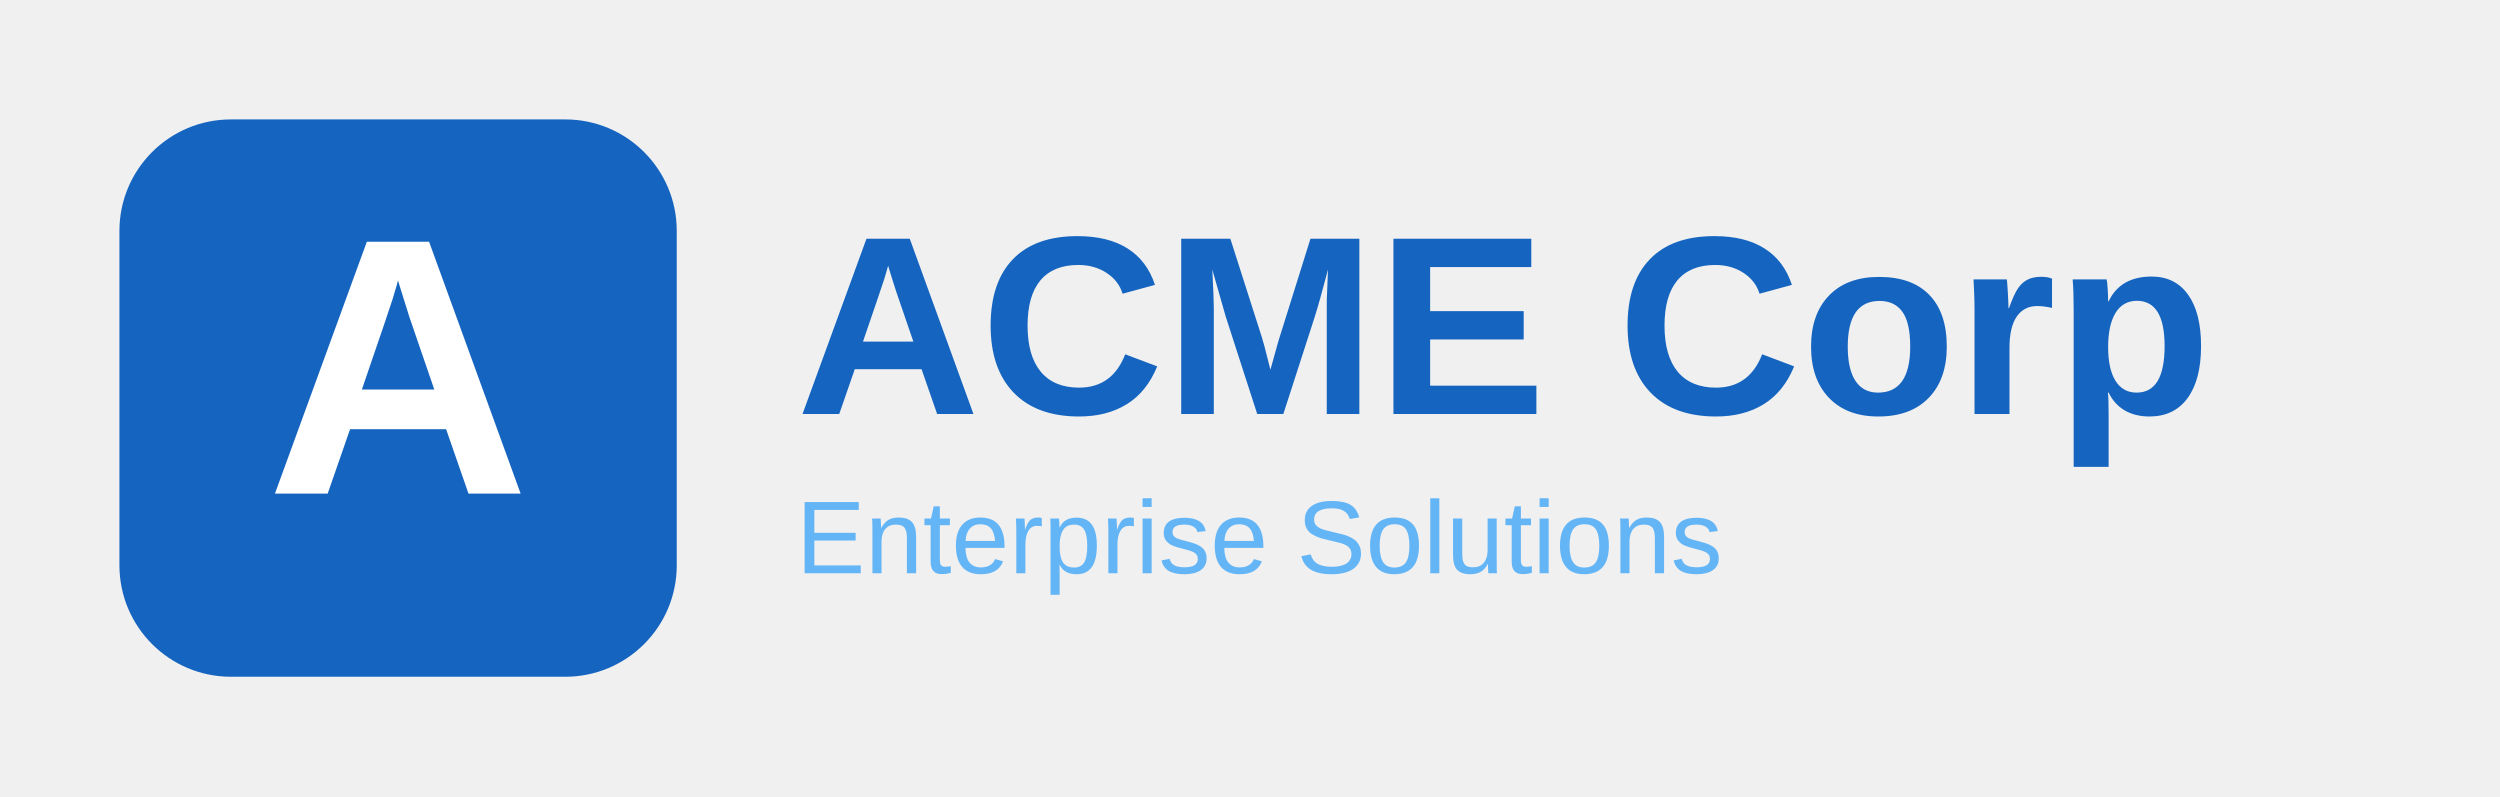
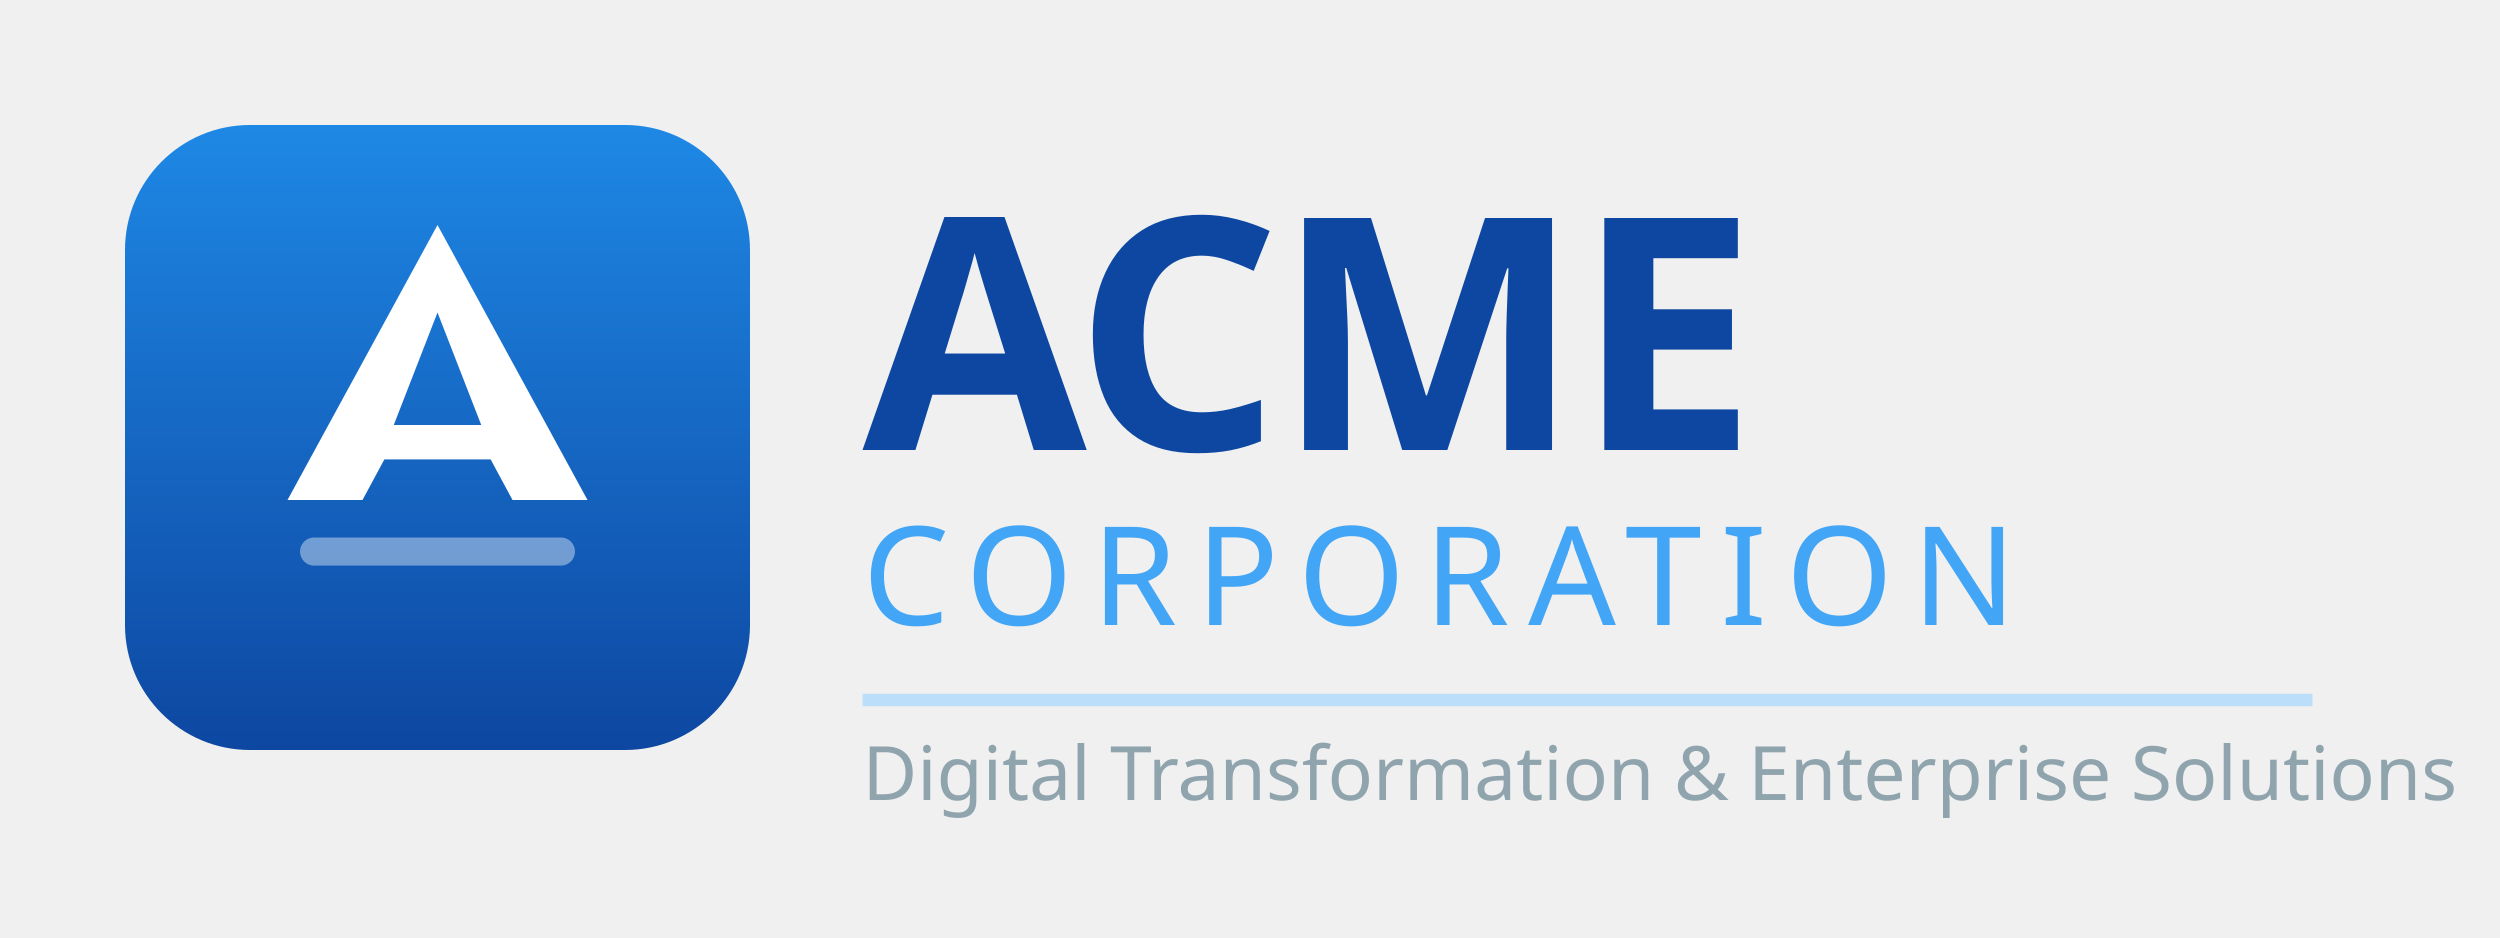
- <svg xmlns="http://www.w3.org/2000/svg" viewBox="0 0 314 100" width="314" height="100">
-   <rect x="15" y="15" width="70" height="70" rx="14" ry="14" fill="#1565C0" />
-   <text x="50" y="62" text-anchor="middle" font-family="Arial,Helvetica,sans-serif" font-weight="bold" font-size="46" fill="#FFFFFF">A</text>
-   <text x="100" y="52" font-family="Arial,Helvetica,sans-serif" font-weight="bold" font-size="32" fill="#1565C0">ACME Corp</text>
-   <text x="100" y="72" font-family="Arial,Helvetica,sans-serif" font-size="13" fill="#64B5F6">Enterprise Solutions</text>
+ <svg xmlns="http://www.w3.org/2000/svg" viewBox="0 0 400 150" width="1200" height="450">
+   <defs>
+     <linearGradient id="alg" x1="0" y1="0" x2="0" y2="1">
+       <stop offset="0%" stop-color="#1E88E5" />
+       <stop offset="100%" stop-color="#0D47A1" />
+     </linearGradient>
+   </defs>
+   <rect x="20" y="20" width="100" height="100" rx="20" fill="url(#alg)" />
+   <path d="M70 36 L94 80 H82 L78.5 73.5 H61.5 L58 80 H46 Z M70 50 L63 68 H77 Z" fill="#fff" />
+   <rect x="48" y="86" width="44" height="4.5" rx="2.25" fill="rgba(255,255,255,0.4)" />
+   <text x="138" y="72" font-family="'Segoe UI',system-ui,sans-serif" font-weight="700" font-size="52" fill="#0D47A1" letter-spacing="-1">ACME</text>
+   <text x="138" y="100" font-family="'Segoe UI',system-ui,sans-serif" font-weight="300" font-size="22" fill="#42A5F5" letter-spacing="3">CORPORATION</text>
+   <line x1="138" y1="112" x2="370" y2="112" stroke="#BBDEFB" stroke-width="2" />
+   <text x="138" y="128" font-family="'Segoe UI',system-ui,sans-serif" font-weight="400" font-size="12" fill="#90A4AE">Digital Transformation &amp; Enterprise Solutions</text>
</svg>
